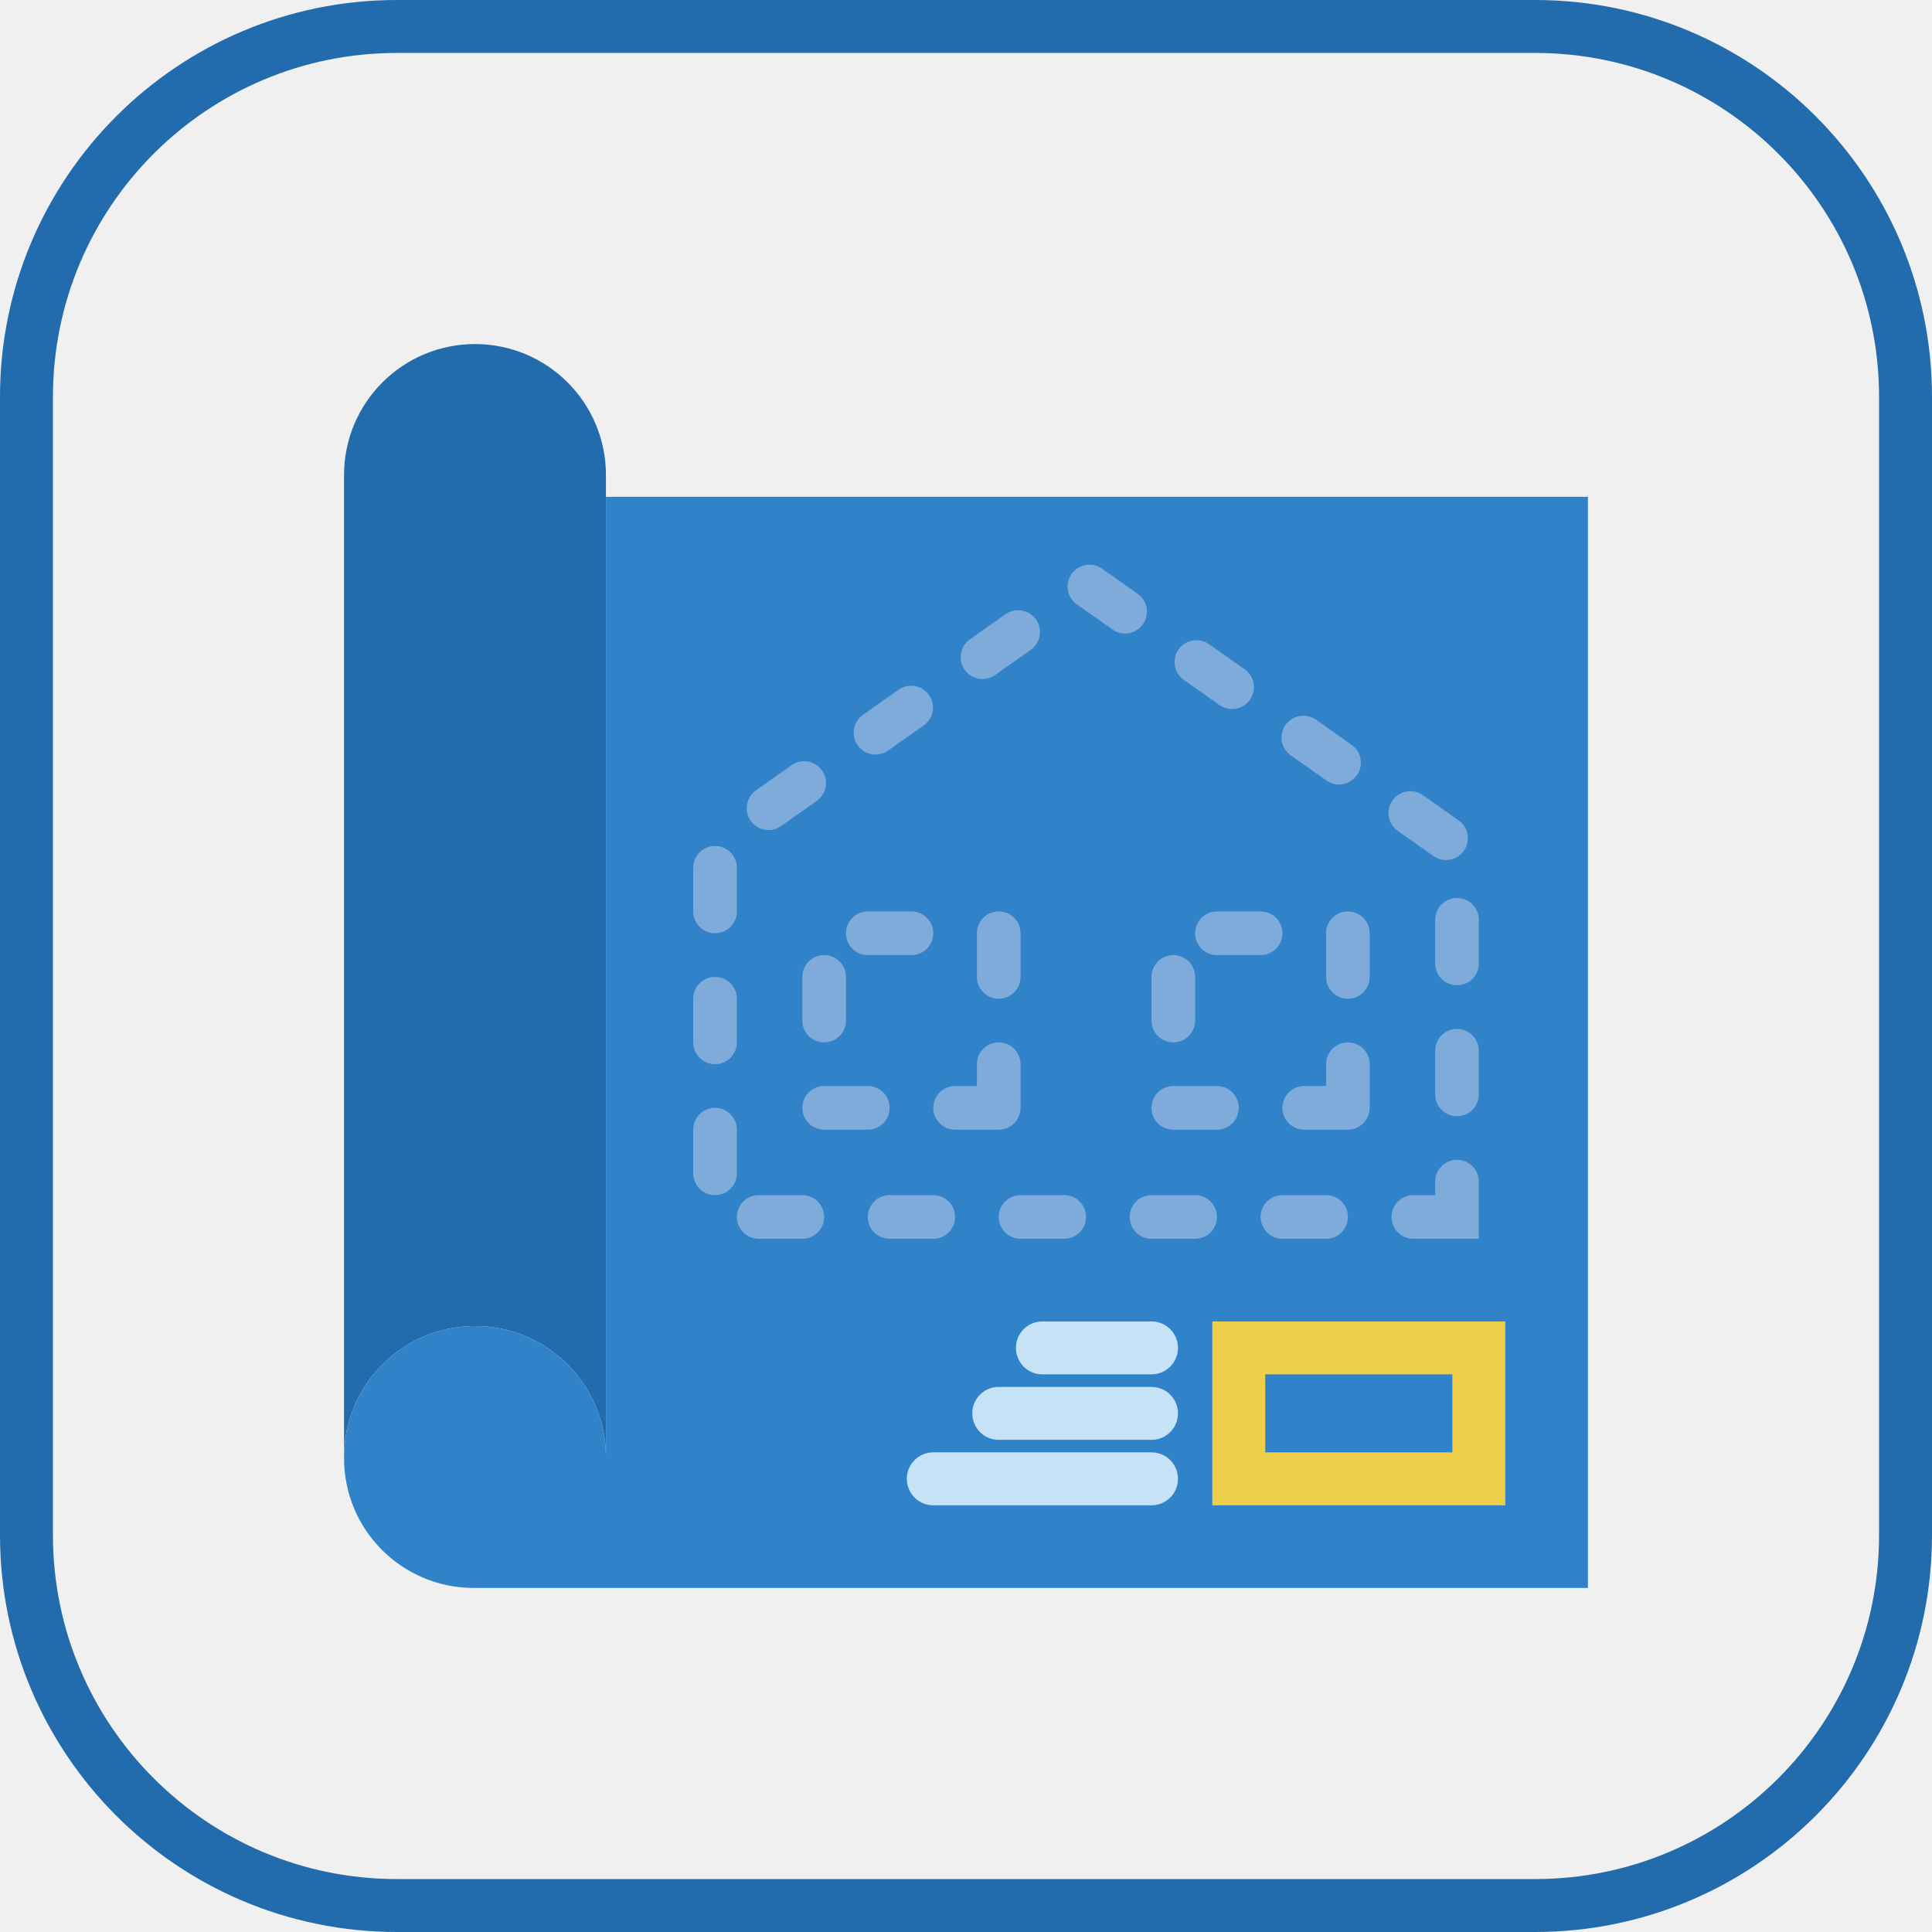
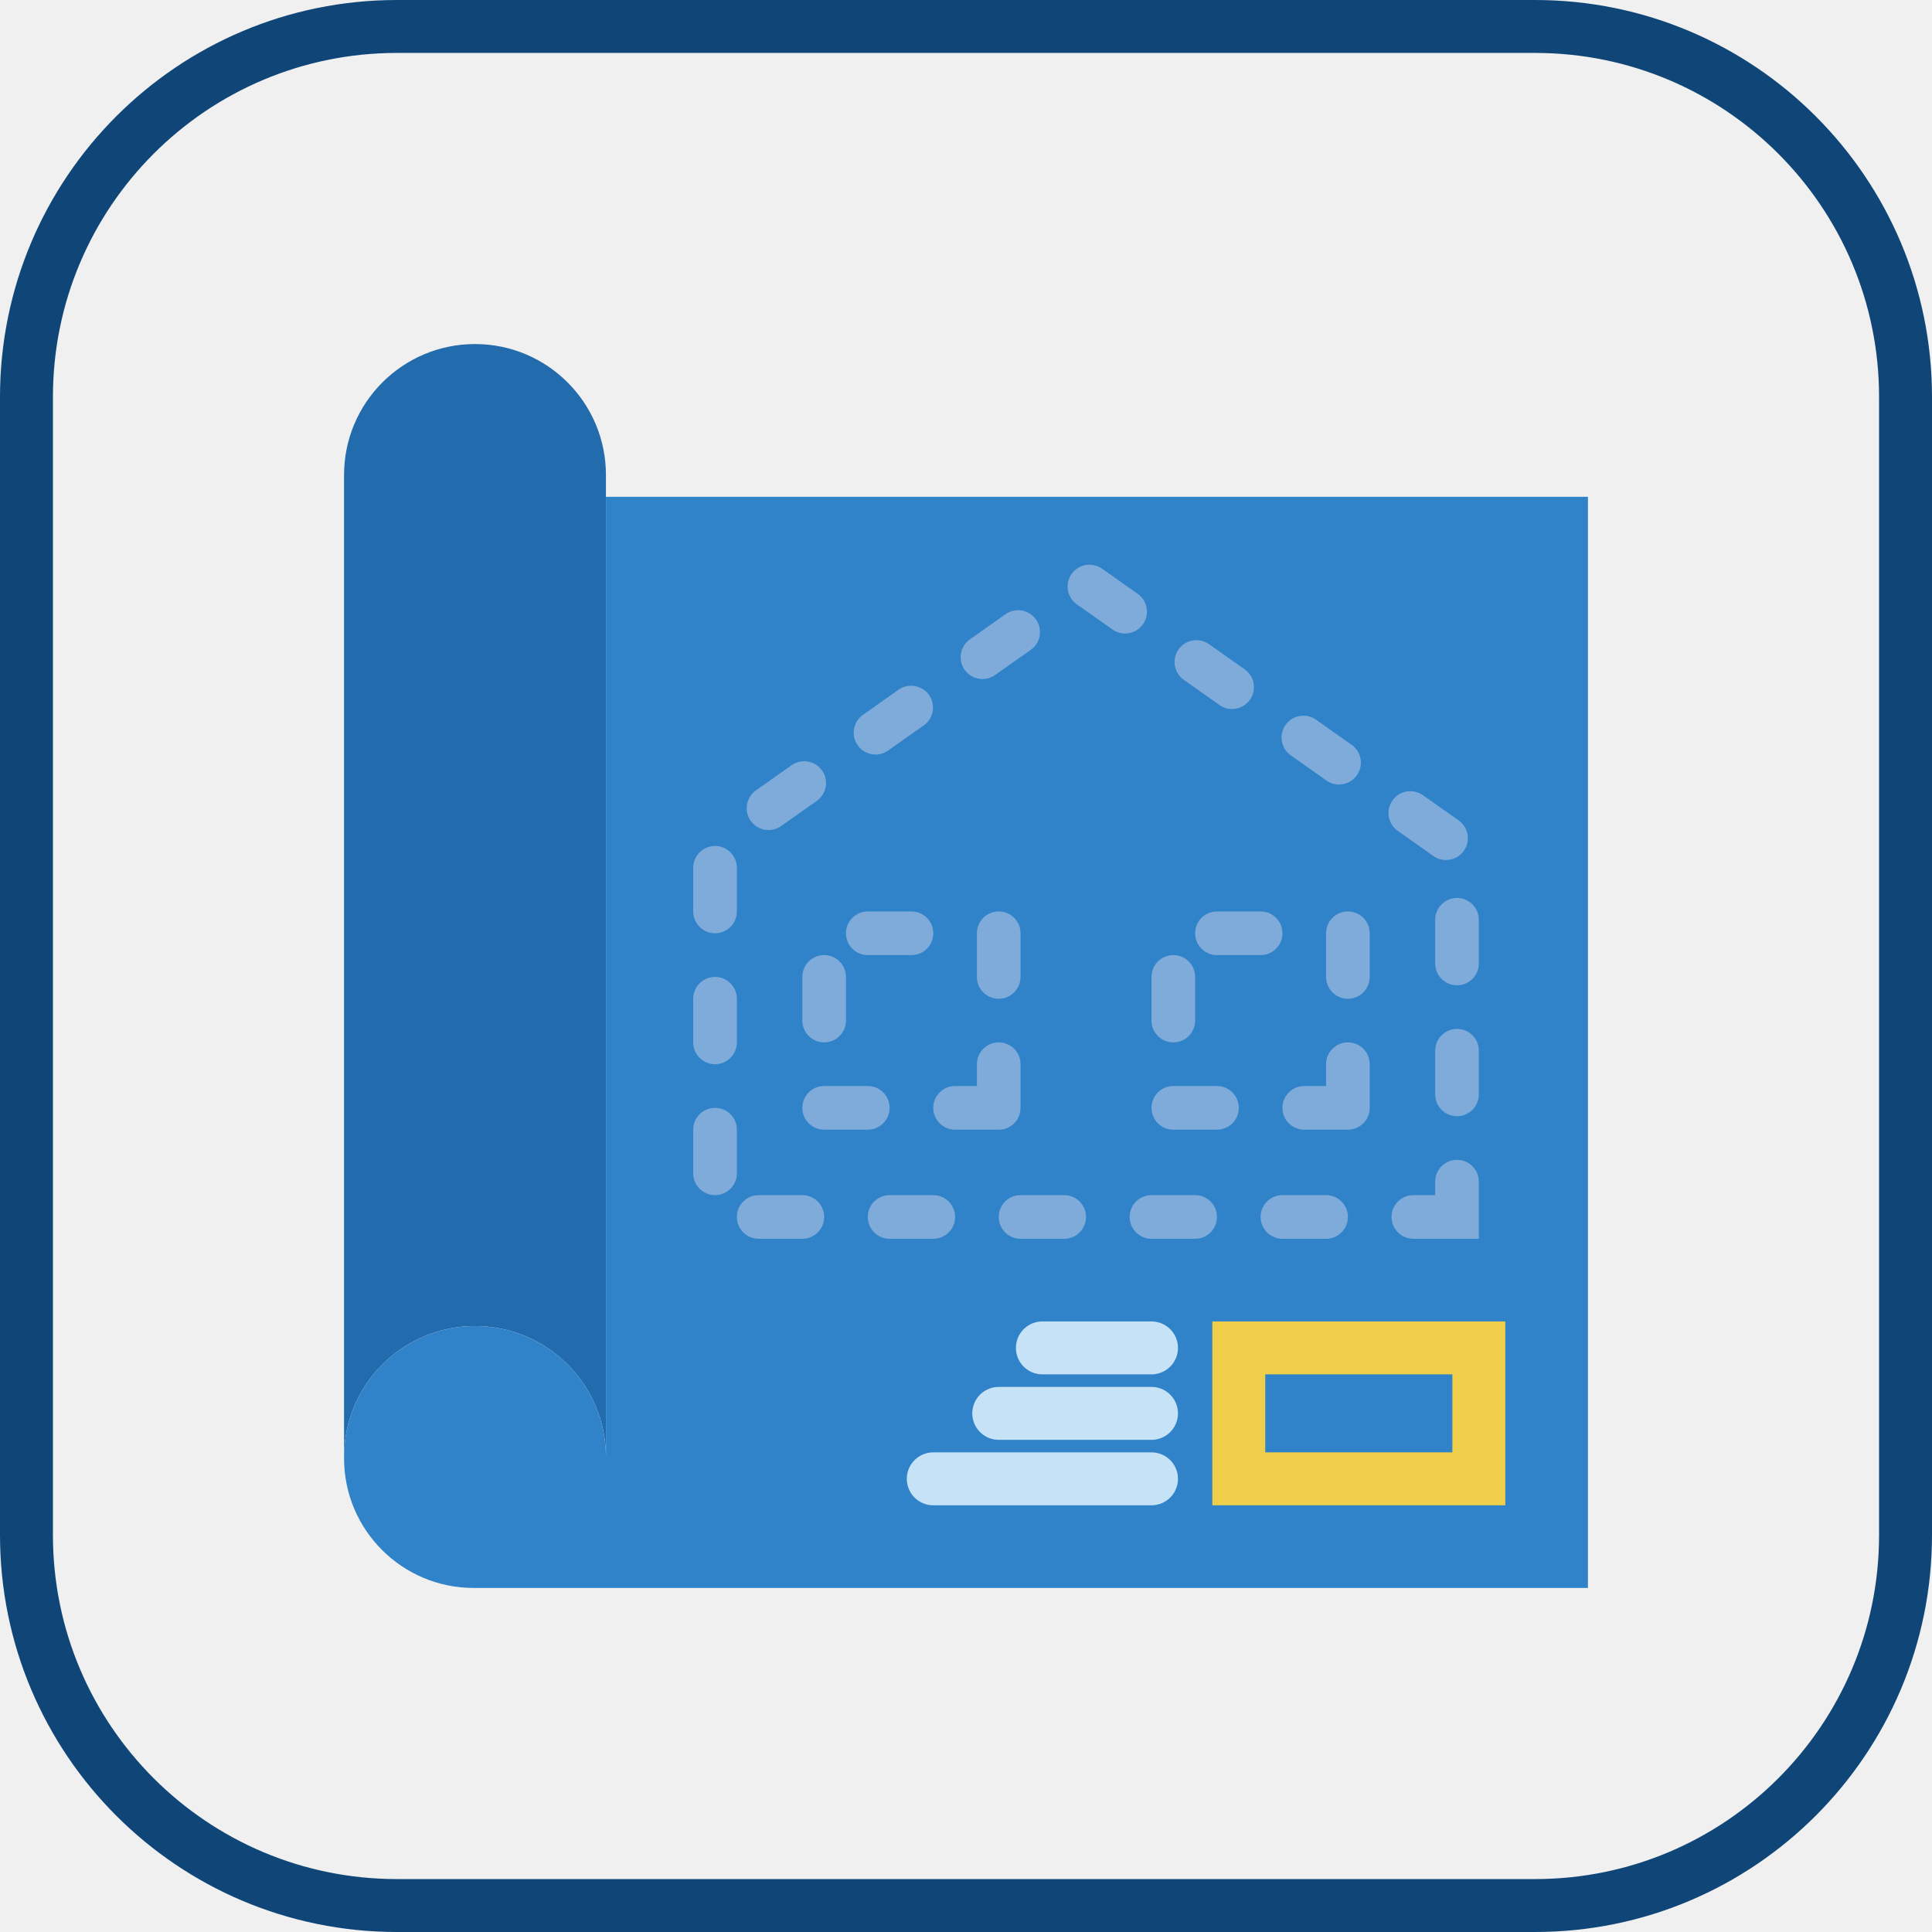
<svg xmlns="http://www.w3.org/2000/svg" xmlns:xlink="http://www.w3.org/1999/xlink" width="73px" height="73px" viewBox="0 0 73 73" version="1.1">
  <defs>
    <rect id="path-1" x="0" y="0" width="69" height="69" rx="14" />
  </defs>
  <g id="basics/javascript/classes" stroke="none" stroke-width="1" fill="none" fill-rule="evenodd">
    <g id="container" transform="translate(2, 2)">
      <mask id="mask-2" fill="white">
        <use xlink:href="#path-1" />
      </mask>
-       <rect stroke="#226BAC" stroke-width="2" x="-1" y="-1" width="71" height="71" rx="14" />
+       <rect stroke="#104677" stroke-width="2" x="-1" y="-1" width="71" height="71" rx="14" />
    </g>
    <g id="blueprint-(1)" transform="translate(13, 13)">
      <path d="M4.947,0 C2.215,0 0,2.215 0,4.947 L0,42.053 C0,39.32 2.215,37.105 4.947,37.105 C7.68,37.105 9.895,39.32 9.895,42.053 L9.895,4.947 C9.895,2.215 7.68,0 4.947,0 Z" id="Shape" fill="#226BAC" fill-rule="nonzero" />
      <path d="M9.895,5.772 L9.895,42.053 C9.895,39.32 7.68,37.105 4.947,37.105 C2.215,37.105 0,39.32 0,42.053 L0,42.102 C0,44.807 2.193,47 4.898,47 L47,47 L47,5.772 L9.895,5.772 Z" id="Shape" fill="#3083C9" fill-rule="nonzero" />
      <path d="M42.877,33.807 L40.404,33.807 C39.948,33.807 39.579,33.438 39.579,32.982 C39.579,32.526 39.948,32.158 40.404,32.158 L41.228,32.158 L41.228,31.649 C41.228,31.193 41.597,30.825 42.053,30.825 C42.509,30.825 42.877,31.193 42.877,31.649 L42.877,33.807 Z M37.105,33.807 L35.456,33.807 C35,33.807 34.632,33.438 34.632,32.982 C34.632,32.526 35,32.158 35.456,32.158 L37.105,32.158 C37.561,32.158 37.93,32.526 37.93,32.982 C37.93,33.438 37.561,33.807 37.105,33.807 Z M32.158,33.807 L30.509,33.807 C30.053,33.807 29.684,33.438 29.684,32.982 C29.684,32.526 30.053,32.158 30.509,32.158 L32.158,32.158 C32.614,32.158 32.982,32.526 32.982,32.982 C32.982,33.438 32.614,33.807 32.158,33.807 Z M27.211,33.807 L25.561,33.807 C25.105,33.807 24.737,33.438 24.737,32.982 C24.737,32.526 25.105,32.158 25.561,32.158 L27.211,32.158 C27.667,32.158 28.035,32.526 28.035,32.982 C28.035,33.438 27.667,33.807 27.211,33.807 Z M22.263,33.807 L20.614,33.807 C20.158,33.807 19.789,33.438 19.789,32.982 C19.789,32.526 20.158,32.158 20.614,32.158 L22.263,32.158 C22.719,32.158 23.088,32.526 23.088,32.982 C23.088,33.438 22.719,33.807 22.263,33.807 Z M17.316,33.807 L15.667,33.807 C15.211,33.807 14.842,33.438 14.842,32.982 C14.842,32.526 15.211,32.158 15.667,32.158 L17.316,32.158 C17.772,32.158 18.14,32.526 18.14,32.982 C18.14,33.438 17.772,33.807 17.316,33.807 Z M14.018,32.158 C13.562,32.158 13.193,31.789 13.193,31.333 L13.193,29.684 C13.193,29.228 13.562,28.86 14.018,28.86 C14.474,28.86 14.842,29.228 14.842,29.684 L14.842,31.333 C14.842,31.789 14.474,32.158 14.018,32.158 Z M42.053,29.175 C41.597,29.175 41.228,28.807 41.228,28.351 L41.228,26.702 C41.228,26.246 41.597,25.877 42.053,25.877 C42.509,25.877 42.877,26.246 42.877,26.702 L42.877,28.351 C42.877,28.807 42.509,29.175 42.053,29.175 Z M14.018,27.211 C13.562,27.211 13.193,26.842 13.193,26.386 L13.193,24.737 C13.193,24.281 13.562,23.912 14.018,23.912 C14.474,23.912 14.842,24.281 14.842,24.737 L14.842,26.386 C14.842,26.842 14.474,27.211 14.018,27.211 Z M42.053,24.228 C41.597,24.228 41.228,23.86 41.228,23.404 L41.228,21.754 C41.228,21.298 41.597,20.93 42.053,20.93 C42.509,20.93 42.877,21.298 42.877,21.754 L42.877,23.404 C42.877,23.86 42.509,24.228 42.053,24.228 Z M14.018,22.263 C13.562,22.263 13.193,21.895 13.193,21.439 L13.193,19.789 C13.193,19.333 13.562,18.965 14.018,18.965 C14.474,18.965 14.842,19.333 14.842,19.789 L14.842,21.439 C14.842,21.895 14.474,22.263 14.018,22.263 Z M41.636,19.496 C41.472,19.496 41.306,19.446 41.162,19.345 L39.814,18.394 C39.442,18.132 39.352,17.618 39.615,17.245 C39.878,16.873 40.392,16.784 40.765,17.046 L42.113,17.997 C42.485,18.259 42.575,18.774 42.312,19.146 C42.15,19.374 41.896,19.496 41.636,19.496 Z M16.039,18.363 C15.78,18.363 15.526,18.242 15.365,18.014 C15.103,17.642 15.191,17.128 15.563,16.864 L16.91,15.913 C17.284,15.652 17.797,15.74 18.06,16.111 C18.323,16.483 18.234,16.998 17.862,17.261 L16.515,18.212 C16.37,18.314 16.203,18.363 16.039,18.363 Z M37.594,16.643 C37.43,16.643 37.264,16.593 37.119,16.492 L35.772,15.541 C35.4,15.278 35.311,14.764 35.574,14.391 C35.837,14.02 36.35,13.931 36.724,14.193 L38.072,15.144 C38.444,15.407 38.533,15.921 38.27,16.294 C38.108,16.521 37.853,16.643 37.594,16.643 Z M20.081,15.51 C19.822,15.51 19.568,15.389 19.407,15.161 C19.145,14.789 19.233,14.275 19.605,14.011 L20.952,13.06 C21.326,12.8 21.839,12.888 22.102,13.258 C22.365,13.63 22.276,14.145 21.904,14.408 L20.557,15.359 C20.411,15.461 20.245,15.51 20.081,15.51 Z M33.552,13.79 C33.388,13.79 33.222,13.74 33.077,13.639 L31.73,12.688 C31.358,12.425 31.269,11.911 31.532,11.538 C31.795,11.167 32.308,11.078 32.682,11.34 L34.03,12.291 C34.402,12.554 34.491,13.068 34.228,13.441 C34.066,13.668 33.812,13.79 33.552,13.79 Z M24.123,12.657 C23.864,12.657 23.61,12.536 23.449,12.308 C23.187,11.936 23.275,11.422 23.647,11.158 L24.994,10.207 C25.368,9.945 25.881,10.035 26.144,10.405 C26.407,10.777 26.318,11.292 25.946,11.555 L24.599,12.506 C24.453,12.608 24.287,12.657 24.123,12.657 Z M29.51,10.937 C29.346,10.937 29.18,10.888 29.035,10.786 L27.688,9.835 C27.316,9.572 27.227,9.058 27.49,8.685 C27.753,8.315 28.266,8.226 28.64,8.487 L29.988,9.438 C30.36,9.701 30.449,10.215 30.186,10.588 C30.024,10.815 29.77,10.937 29.51,10.937 Z" id="Shape" fill="#7FABDA" fill-rule="nonzero" />
      <rect id="Rectangle-path" stroke="#EFCE4A" stroke-width="2" stroke-linecap="round" x="33.807" y="37.93" width="9.07" height="4.947" />
      <path d="M24.737,29.684 L23.088,29.684 C22.632,29.684 22.263,29.316 22.263,28.86 C22.263,28.404 22.632,28.035 23.088,28.035 L23.912,28.035 L23.912,27.211 C23.912,26.755 24.281,26.386 24.737,26.386 C25.193,26.386 25.561,26.755 25.561,27.211 L25.561,28.86 C25.561,29.316 25.193,29.684 24.737,29.684 Z M19.789,29.684 L18.14,29.684 C17.684,29.684 17.316,29.316 17.316,28.86 C17.316,28.404 17.684,28.035 18.14,28.035 L19.789,28.035 C20.245,28.035 20.614,28.404 20.614,28.86 C20.614,29.316 20.245,29.684 19.789,29.684 Z M18.14,26.386 C17.684,26.386 17.316,26.017 17.316,25.561 L17.316,23.912 C17.316,23.456 17.684,23.088 18.14,23.088 C18.596,23.088 18.965,23.456 18.965,23.912 L18.965,25.561 C18.965,26.017 18.596,26.386 18.14,26.386 Z M24.737,24.737 C24.281,24.737 23.912,24.368 23.912,23.912 L23.912,22.263 C23.912,21.807 24.281,21.439 24.737,21.439 C25.193,21.439 25.561,21.807 25.561,22.263 L25.561,23.912 C25.561,24.368 25.193,24.737 24.737,24.737 Z M21.439,23.088 L19.789,23.088 C19.333,23.088 18.965,22.719 18.965,22.263 C18.965,21.807 19.333,21.439 19.789,21.439 L21.439,21.439 C21.895,21.439 22.263,21.807 22.263,22.263 C22.263,22.719 21.895,23.088 21.439,23.088 Z" id="Shape" fill="#7FABDA" fill-rule="nonzero" />
      <path d="M37.93,29.684 L36.281,29.684 C35.825,29.684 35.456,29.316 35.456,28.86 C35.456,28.404 35.825,28.035 36.281,28.035 L37.105,28.035 L37.105,27.211 C37.105,26.755 37.474,26.386 37.93,26.386 C38.386,26.386 38.754,26.755 38.754,27.211 L38.754,28.86 C38.754,29.316 38.386,29.684 37.93,29.684 Z M32.982,29.684 L31.333,29.684 C30.877,29.684 30.509,29.316 30.509,28.86 C30.509,28.404 30.877,28.035 31.333,28.035 L32.982,28.035 C33.438,28.035 33.807,28.404 33.807,28.86 C33.807,29.316 33.438,29.684 32.982,29.684 Z M31.333,26.386 C30.877,26.386 30.509,26.017 30.509,25.561 L30.509,23.912 C30.509,23.456 30.877,23.088 31.333,23.088 C31.789,23.088 32.158,23.456 32.158,23.912 L32.158,25.561 C32.158,26.017 31.789,26.386 31.333,26.386 Z M37.93,24.737 C37.474,24.737 37.105,24.368 37.105,23.912 L37.105,22.263 C37.105,21.807 37.474,21.439 37.93,21.439 C38.386,21.439 38.754,21.807 38.754,22.263 L38.754,23.912 C38.754,24.368 38.386,24.737 37.93,24.737 Z M34.632,23.088 L32.982,23.088 C32.526,23.088 32.158,22.719 32.158,22.263 C32.158,21.807 32.526,21.439 32.982,21.439 L34.632,21.439 C35.088,21.439 35.456,21.807 35.456,22.263 C35.456,22.719 35.088,23.088 34.632,23.088 Z" id="Shape" fill="#7FABDA" fill-rule="nonzero" />
      <path d="M30.509,37.93 L26.386,37.93" id="Shape" stroke="#C6E2F7" stroke-width="2" stroke-linecap="round" />
      <path d="M30.509,40.404 L24.737,40.404" id="Shape" stroke="#C6E2F7" stroke-width="2" stroke-linecap="round" />
      <path d="M30.509,42.877 L22.263,42.877" id="Shape" stroke="#C6E2F7" stroke-width="2" stroke-linecap="round" />
    </g>
  </g>
</svg>
